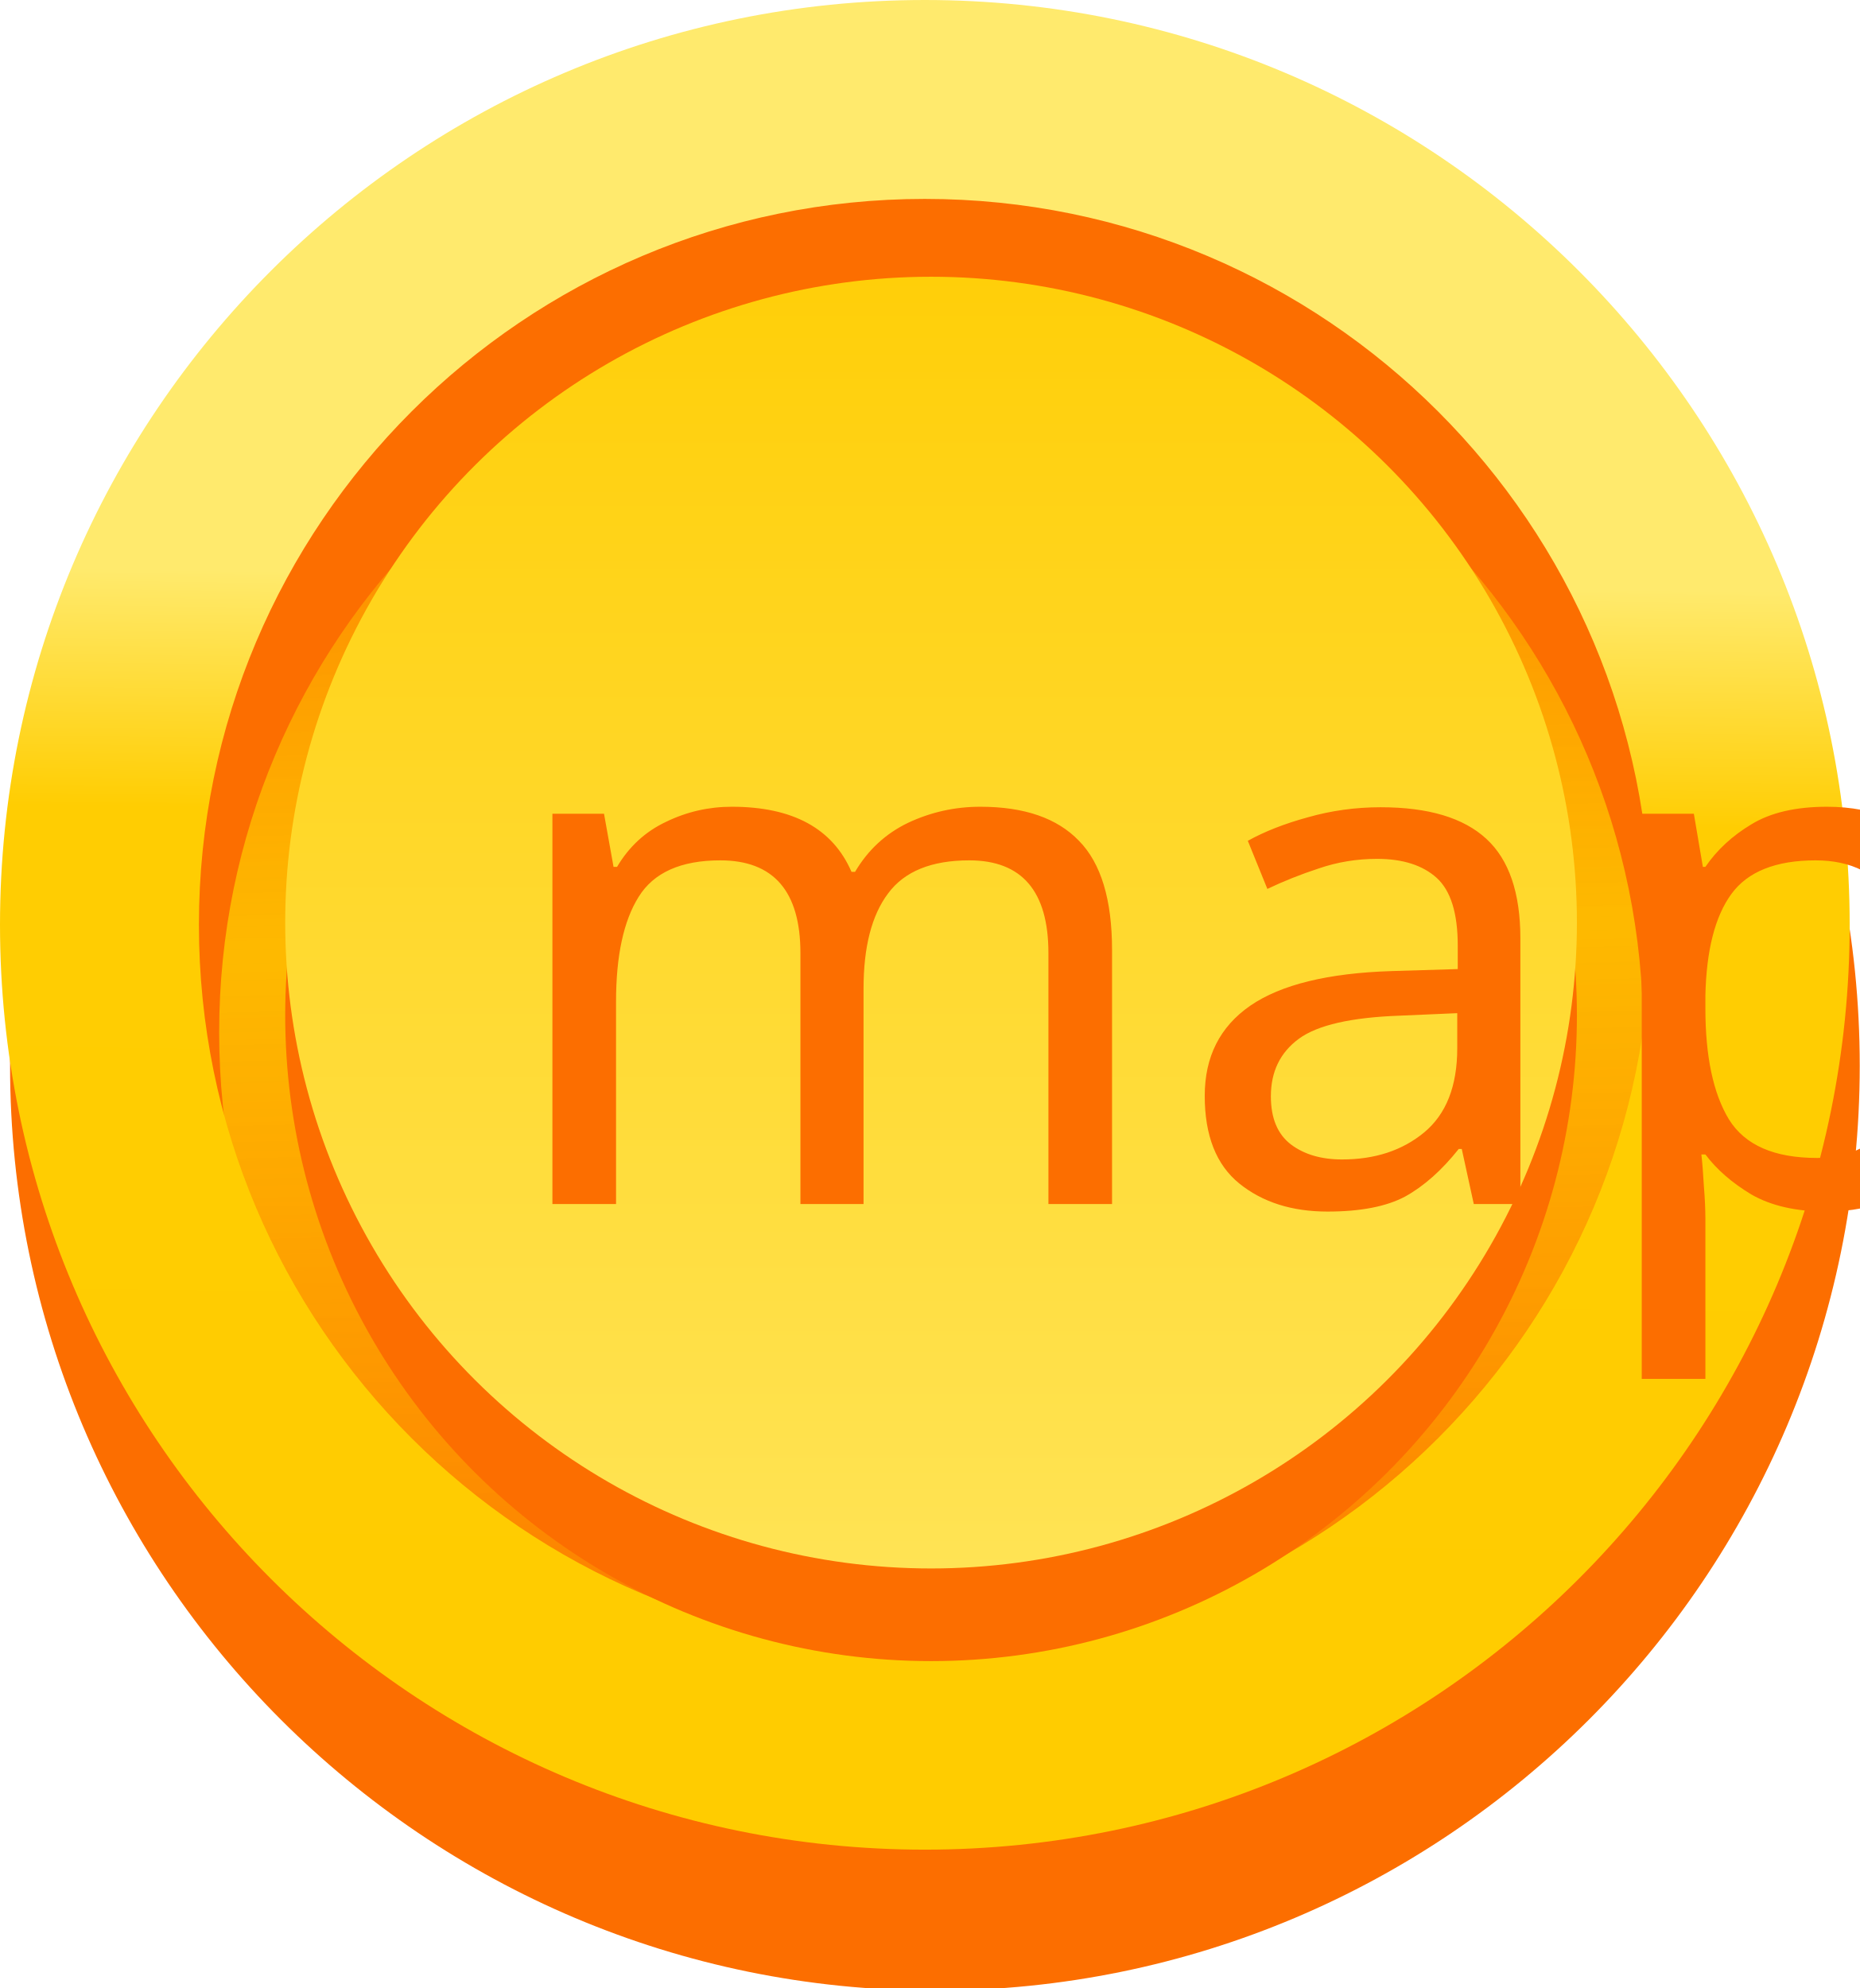
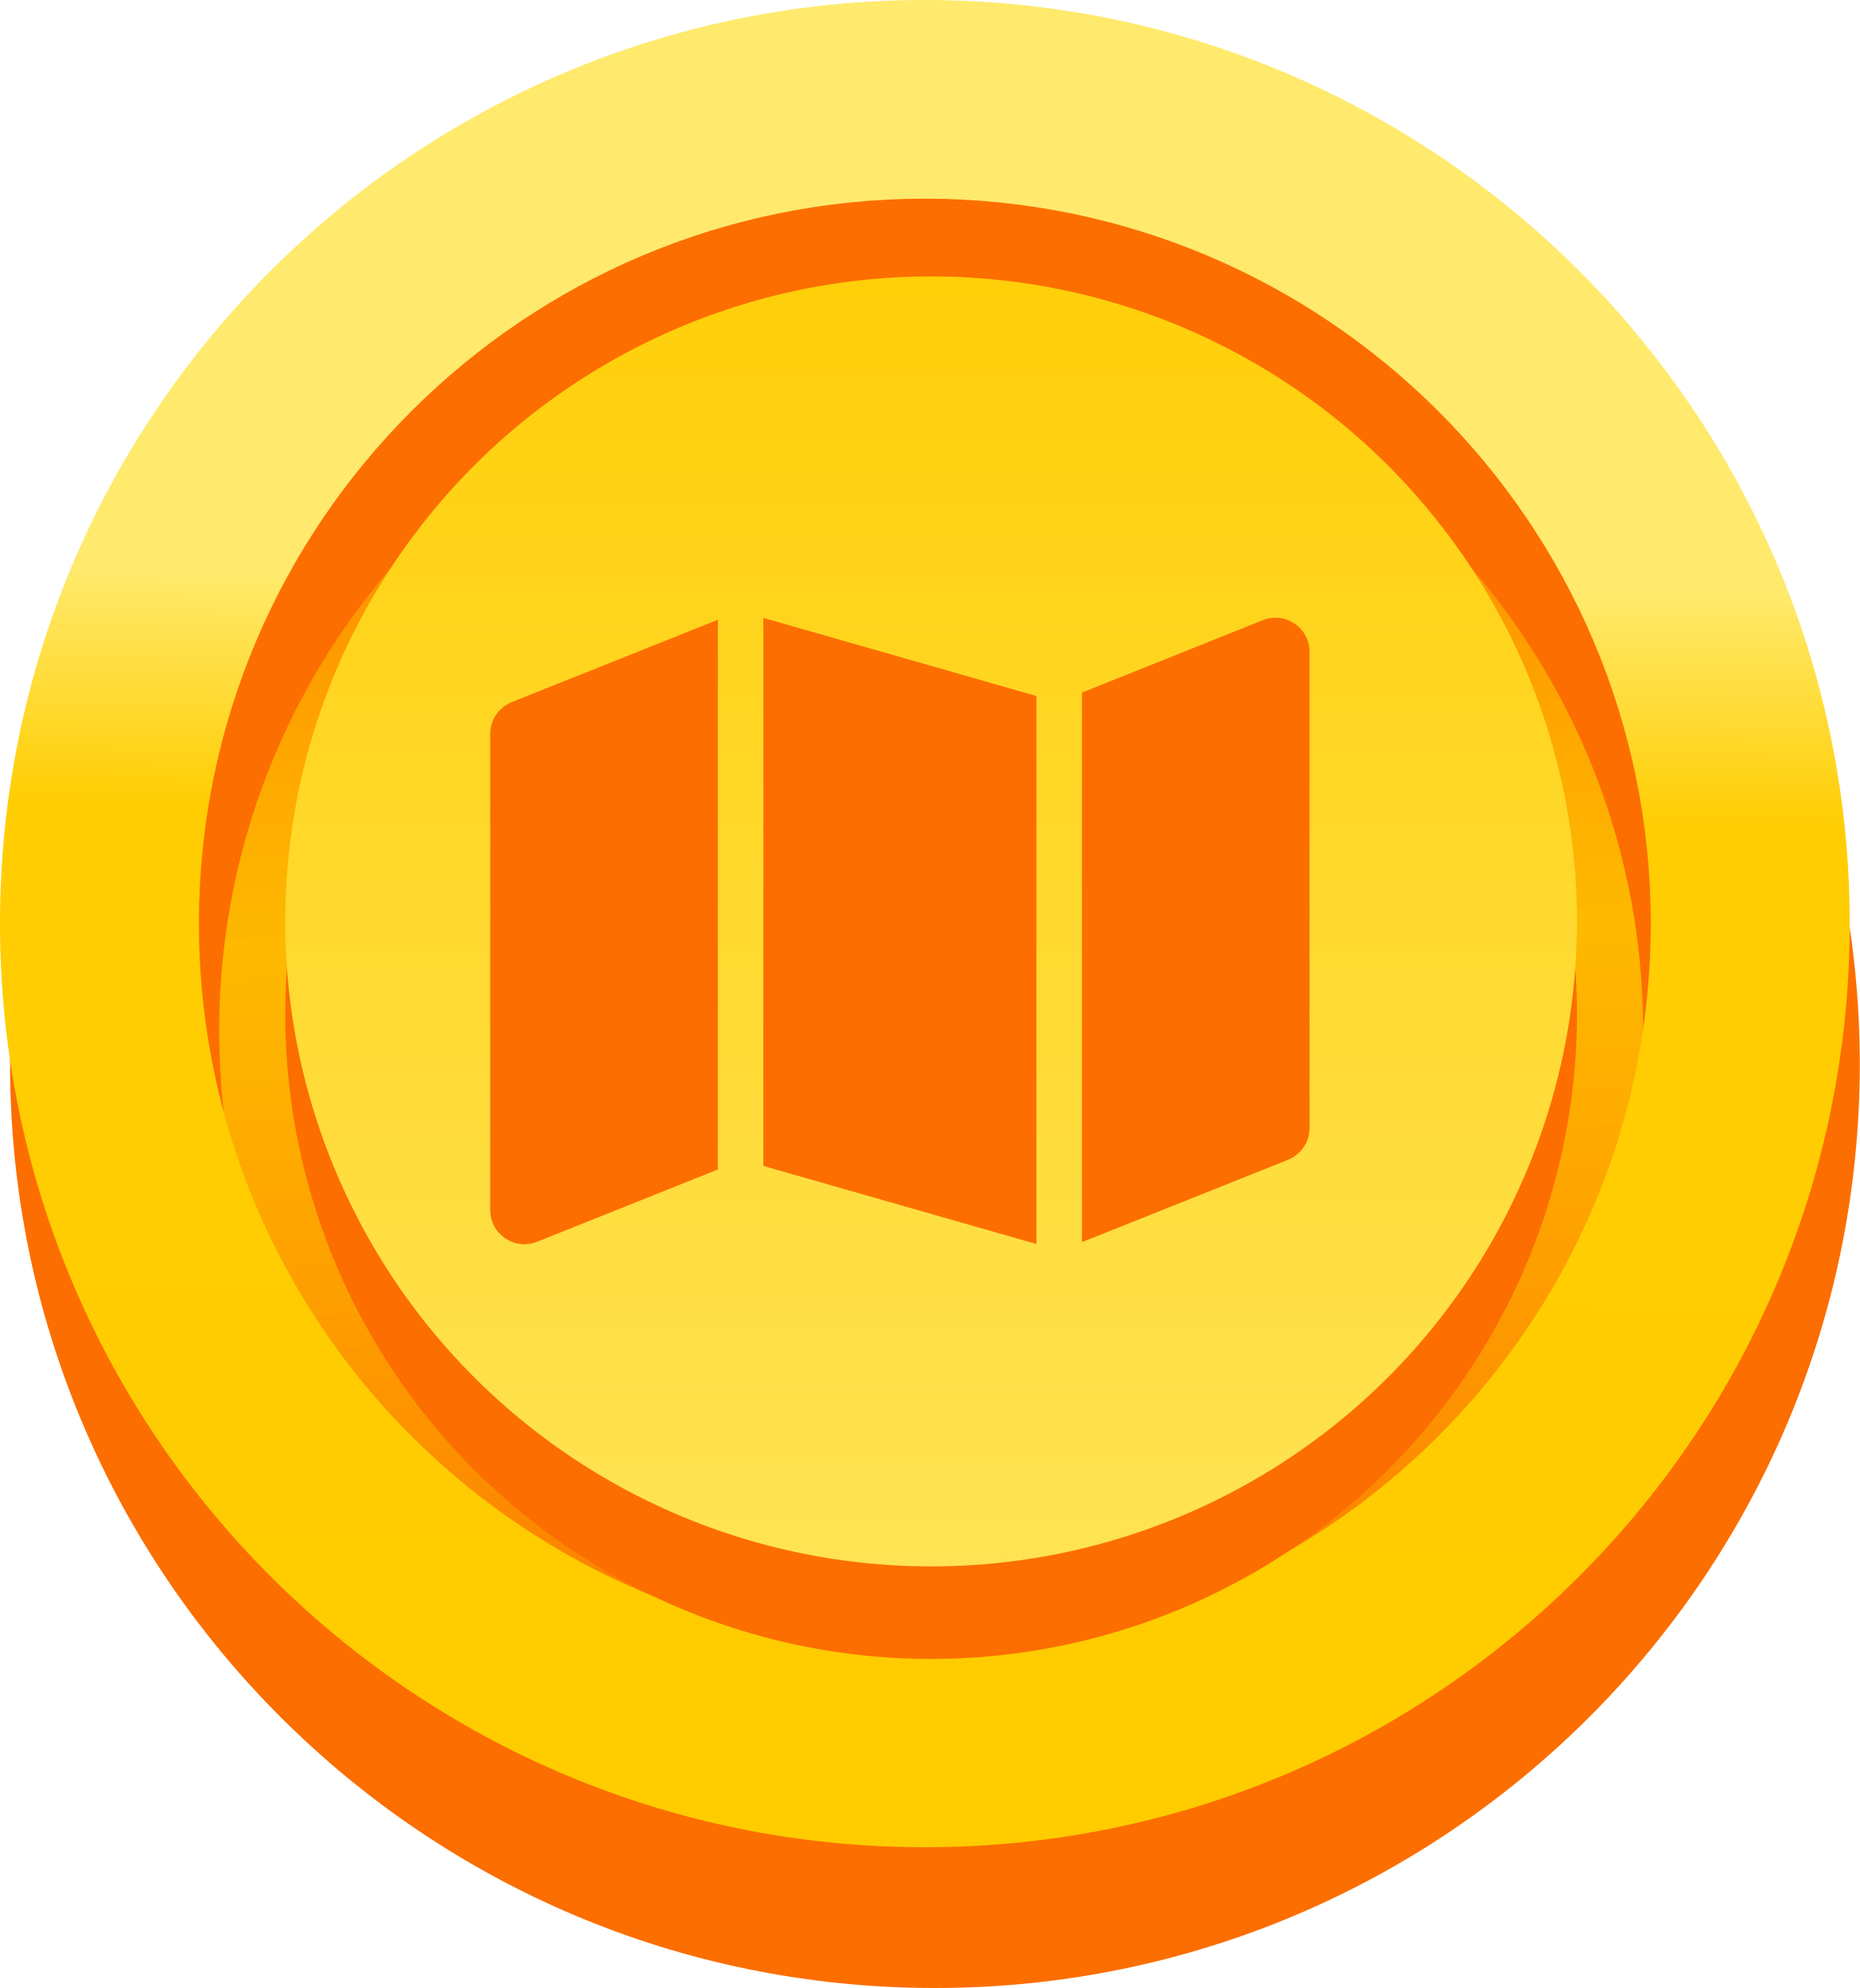
- <svg xmlns="http://www.w3.org/2000/svg" xmlns:xlink="http://www.w3.org/1999/xlink" id="Layer_1" data-name="Layer 1" width="58" height="62" viewBox="0 0 58 62">
+ <svg xmlns="http://www.w3.org/2000/svg" id="Layer_1" data-name="Layer 1" width="58" height="62" viewBox="0 0 58 62">
  <defs>
-     <linearGradient id="linear-gradient" x1="20.923" y1="44.873" x2="20.923" y2="-4.755" gradientUnits="userSpaceOnUse">
-       <stop offset="0" stop-color="#ffea6d" />
-       <stop offset=".833" stop-color="#ffcd02" />
-       <stop offset="1" stop-color="#fc0" />
-     </linearGradient>
-     <symbol id="New_Symbol" data-name="New Symbol" viewBox="0 0 41.793 44.733">
-       <g>
-         <use width="41.793" height="44.733" xlink:href="#button_gui" />
-         <g>
-           <path d="M8.354,30.072c-2.593-4.49-2.593-10.023,0-14.514,2.593-4.49,7.384-7.257,12.569-7.257s9.977,2.766,12.569,7.257,2.593,10.023,0,14.514-7.384,7.257-12.569,7.257-9.977-2.766-12.569-7.257ZM20.923,24.63c-1.002,0-1.814-.812-1.814-1.814s.812-1.814,1.814-1.814,1.814.812,1.814,1.814-.812,1.814-1.814,1.814Z" fill="#fc6e00" />
-           <path d="M8.354,27.99c-2.593-4.49-2.593-10.023,0-14.514s7.384-7.257,12.569-7.257,9.977,2.766,12.569,7.257,2.593,10.023,0,14.514-7.384,7.257-12.569,7.257-9.977-2.766-12.569-7.257Z" fill="url(#linear-gradient)" />
-         </g>
-       </g>
-     </symbol>
-     <linearGradient id="linear-gradient-2" x1="21.244" y1="39.677" x2="20.399" y2="5.016" gradientUnits="userSpaceOnUse">
+     <linearGradient id="linear-gradient" x1="29.482" y1="54.992" x2="28.31" y2="6.953" gradientUnits="userSpaceOnUse">
      <stop offset="0" stop-color="#fc6e00" />
      <stop offset=".536" stop-color="#fc0" stop-opacity=".8" />
      <stop offset=".911" stop-color="#fc7800" />
      <stop offset="1" stop-color="#fc7e00" />
    </linearGradient>
-     <linearGradient id="linear-gradient-3" x1="21.026" y1="3.036" x2="20.519" y2="40.064" gradientUnits="userSpaceOnUse">
+     <linearGradient id="linear-gradient-2" x1="29.18" y1="4.208" x2="28.477" y2="55.529" gradientUnits="userSpaceOnUse">
      <stop offset=".27" stop-color="#ffea6d" />
      <stop offset=".414" stop-color="#ffcd02" />
      <stop offset="1" stop-color="#fc0" />
    </linearGradient>
-     <symbol id="button_gui" viewBox="0 0 41.793 44.733">
-       <g>
-         <circle cx="21.009" cy="23.95" r="20.783" fill="#fc6e00" />
-         <circle cx="20.783" cy="20.783" r="17.651" fill="url(#linear-gradient-2)" />
-         <path d="M20.925,4.361C10.521,4.361,2.086,12.796,2.086,23.2s8.434,18.839,18.839,18.839,18.839-8.434,18.839-18.839S31.33,4.361,20.925,4.361ZM20.925,39.2c-8.836,0-16-7.163-16-16s7.163-16,16-16,16,7.163,16,16-7.163,16-16,16Z" fill="#fc6e00" />
-         <path d="M20.783,0C9.305,0,0,9.305,0,20.783s9.305,20.783,20.783,20.783,20.783-9.305,20.783-20.783S32.261,0,20.783,0ZM20.783,37.096c-9.009,0-16.313-7.304-16.313-16.313S11.774,4.47,20.783,4.47s16.313,7.304,16.313,16.313-7.304,16.313-16.313,16.313Z" fill="url(#linear-gradient-3)" />
-       </g>
-     </symbol>
+     <linearGradient id="linear-gradient-3" x1="29.037" y1="62.194" x2="29.037" y2="-6.59" gradientUnits="userSpaceOnUse">
+       <stop offset="0" stop-color="#ffea6d" />
+       <stop offset=".833" stop-color="#ffcd02" />
+       <stop offset="1" stop-color="#fc0" />
+     </linearGradient>
  </defs>
-   <use width="41.793" height="44.733" transform="scale(1.3878)" xlink:href="#New_Symbol" />
-   <text transform="translate(15.2905 37.5508)" fill="#fc6e00" font-family="FontAwesome6Pro-Solid, 'Font Awesome 6 Pro'" font-size="22.708">
-     <tspan x="0" y="0">map</tspan>
-   </text>
+   <g>
+     <g>
+       <ellipse cx="29.157" cy="33.195" rx="28.843" ry="28.805" fill="#fc6e00" />
+       <ellipse cx="28.843" cy="28.805" rx="24.496" ry="24.464" fill="url(#linear-gradient)" />
+       <path d="M29.04,6.045C14.601,6.045,2.896,17.735,2.896,32.155s11.706,26.111,26.145,26.111,26.145-11.69,26.145-26.111S43.48,6.045,29.04,6.045ZM29.04,54.331c-12.263,0-22.205-9.928-22.205-22.176S16.777,9.98,29.04,9.98s22.205,9.928,22.205,22.176-9.941,22.176-22.205,22.176Z" fill="#fc6e00" />
+       <path d="M28.843,0C12.914,0,0,12.896,0,28.805s12.914,28.805,28.843,28.805,28.843-12.896,28.843-28.805S44.773,0,28.843,0ZM28.843,51.415c-12.503,0-22.639-10.123-22.639-22.61S16.34,6.196,28.843,6.196s22.639,10.123,22.639,22.61-10.136,22.61-22.639,22.61Z" fill="url(#linear-gradient-2)" />
+     </g>
+     <g>
+       <path d="M11.594,41.68c-3.598-6.224-3.598-13.892,0-20.116,3.598-6.224,10.247-10.058,17.444-10.058s13.846,3.834,17.444,10.058c3.598,6.224,3.598,13.892,0,20.116-3.598,6.224-10.247,10.058-17.444,10.058s-13.846-3.834-17.444-10.058ZM29.037,34.136c-1.391,0-2.517-1.126-2.517-2.514s1.126-2.514,2.517-2.514,2.517,1.126,2.517,2.514-1.126,2.514-2.517,2.514Z" fill="#fc6e00" />
+       <path d="M11.594,38.794c-3.598-6.224-3.598-13.892,0-20.116,3.598-6.224,10.247-10.058,17.444-10.058s13.846,3.834,17.444,10.058c3.598,6.224,3.598,13.892,0,20.116s-10.247,10.058-17.444,10.058-13.846-3.834-17.444-10.058Z" fill="url(#linear-gradient-3)" />
+     </g>
+   </g>
+   <path d="M15.96,21.897l6.427-2.568v17.144l-5.638,2.254c-.701.279-1.46-.235-1.46-.989v-14.851c0-.435.266-.825.67-.989ZM32.323,38.797l-8.516-2.435v-17.091l8.516,2.436v17.09ZM33.743,38.744v-17.144l5.638-2.258c.701-.28,1.46.235,1.46.989v14.85c0,.435-.267.825-.67.989l-6.428,2.568v.005Z" fill="#fc6e00" />
</svg>
